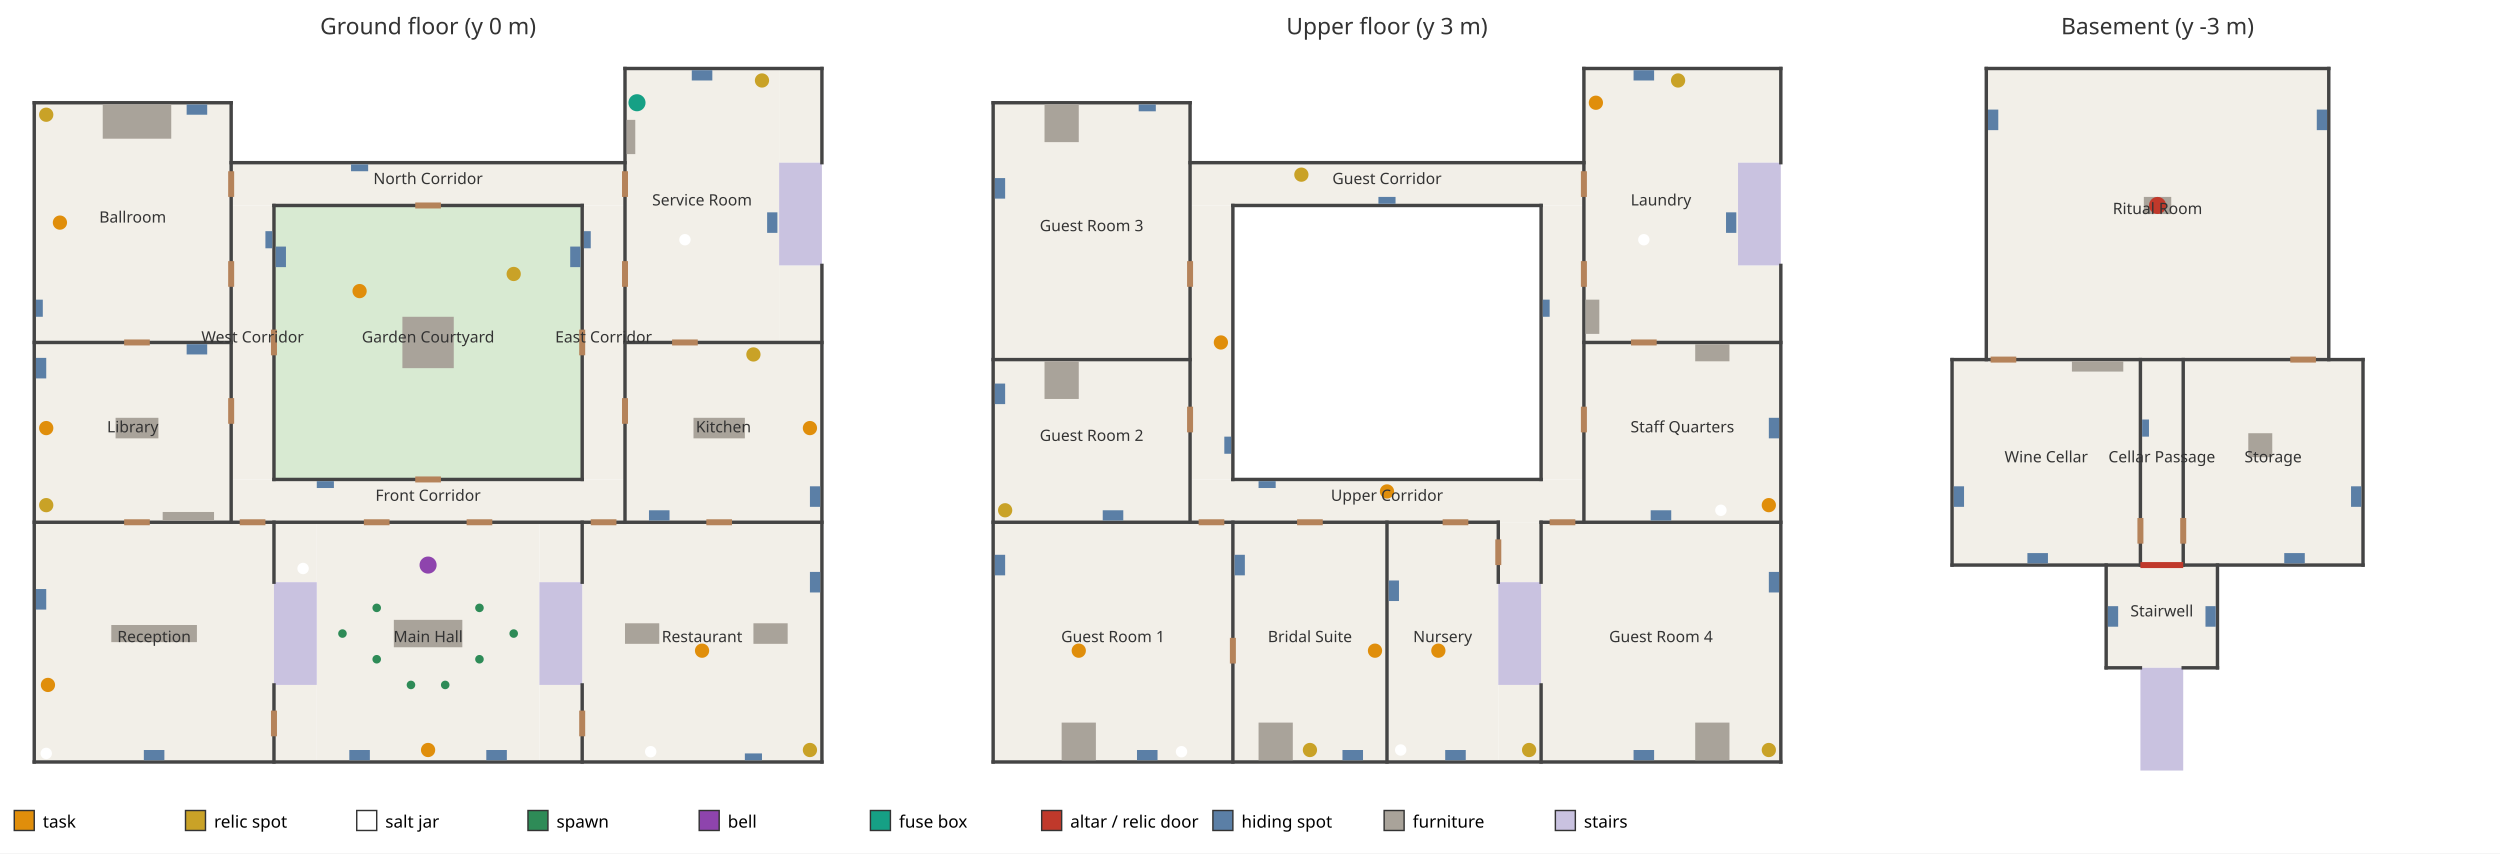
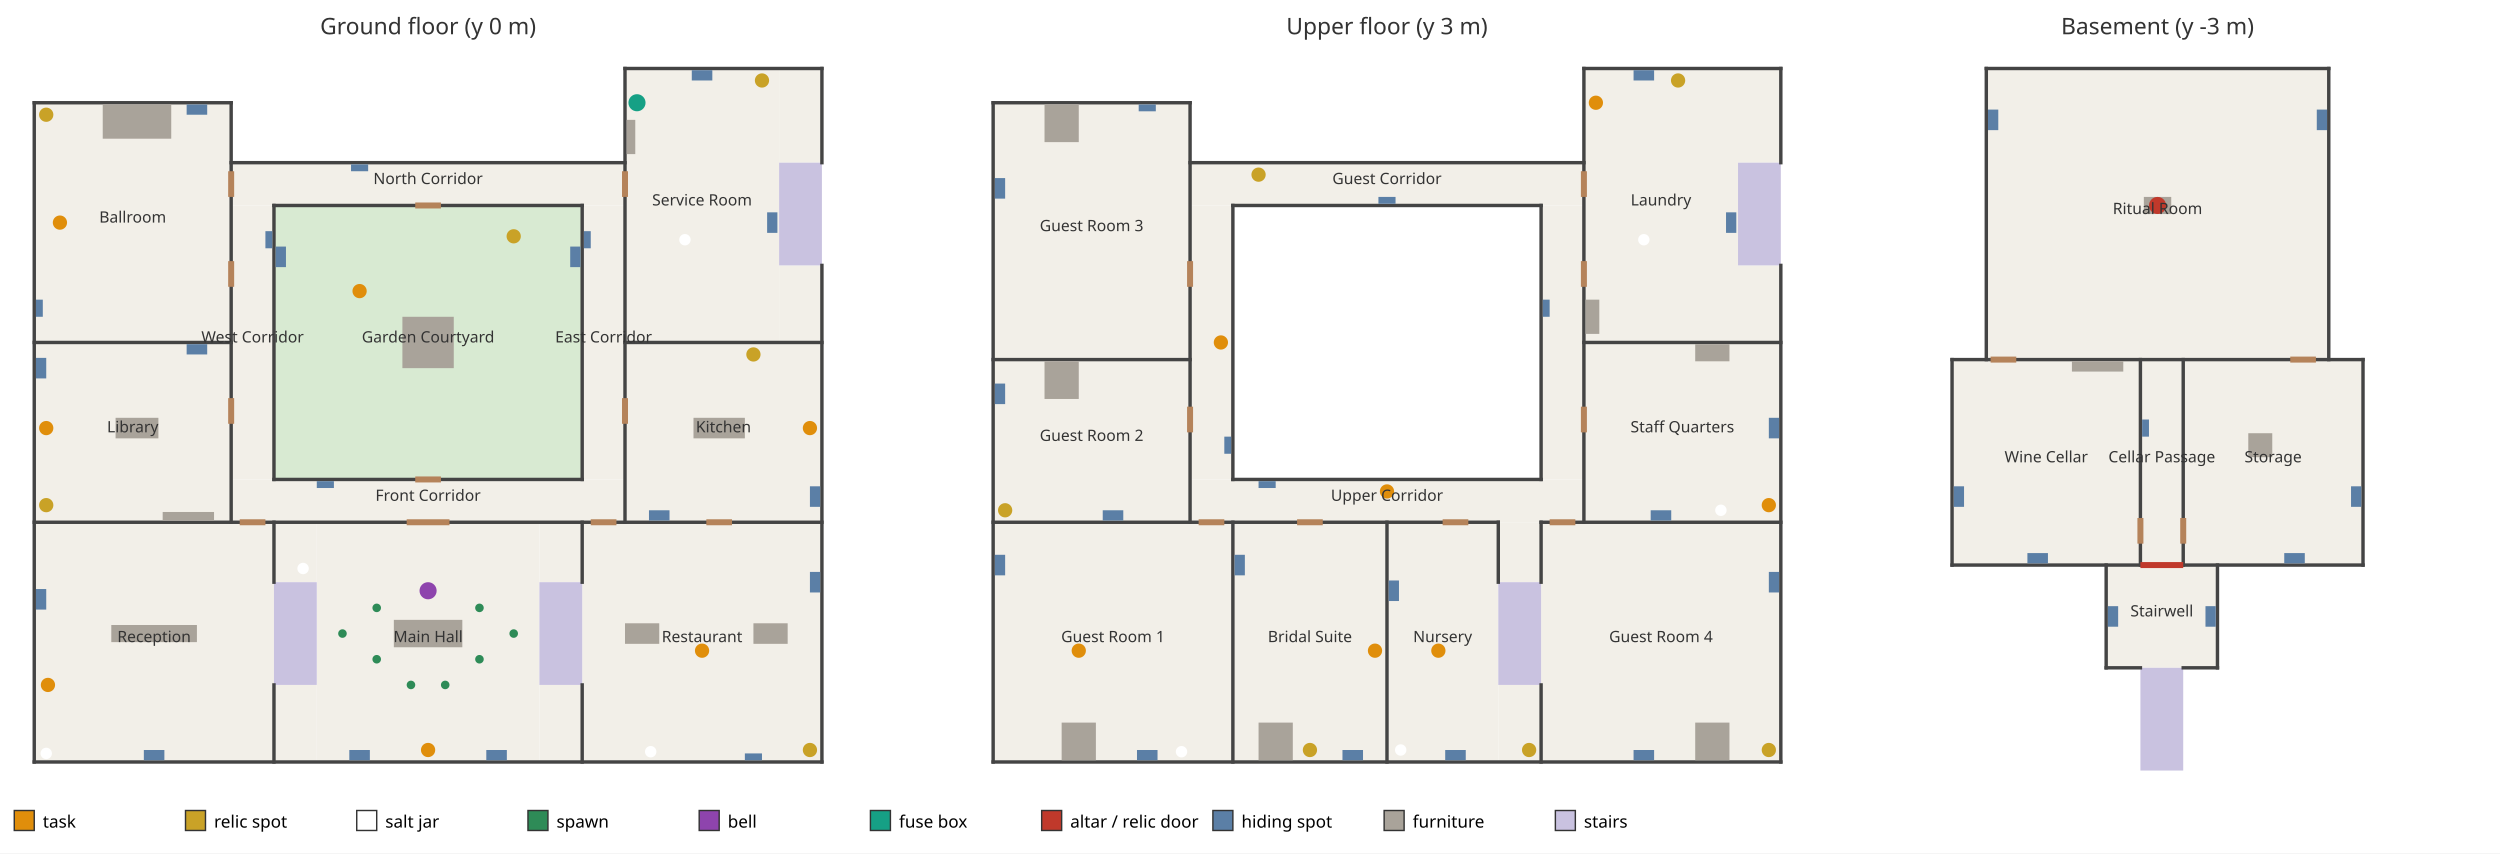
<svg xmlns="http://www.w3.org/2000/svg" width="1752" height="598" viewBox="0 0 1752 598">
  <rect width="100%" height="100%" fill="#fff" />
  <text x="300" y="24" font-size="16" text-anchor="middle" font-family="sans-serif" fill="#333">Ground floor (y 0 m)</text>
  <rect x="222" y="366" width="156" height="168" fill="#f2efe8" />
  <rect x="192" y="366" width="30" height="42" fill="#f2efe8" />
  <rect x="192" y="480" width="30" height="54" fill="#f2efe8" />
  <rect x="378" y="366" width="30" height="42" fill="#f2efe8" />
  <rect x="378" y="480" width="30" height="54" fill="#f2efe8" />
  <rect x="162" y="336" width="276" height="30" fill="#f2efe8" />
  <rect x="162" y="144" width="30" height="192" fill="#f2efe8" />
  <rect x="408" y="144" width="30" height="192" fill="#f2efe8" />
  <rect x="162" y="114" width="276" height="30" fill="#f2efe8" />
  <rect x="192" y="144" width="216" height="192" fill="#d8ead2" />
  <rect x="24" y="366" width="168" height="168" fill="#f2efe8" />
  <rect x="24" y="240" width="138" height="126" fill="#f2efe8" />
  <rect x="24" y="72" width="138" height="168" fill="#f2efe8" />
  <rect x="408" y="366" width="168" height="168" fill="#f2efe8" />
  <rect x="438" y="240" width="138" height="126" fill="#f2efe8" />
  <rect x="438" y="48" width="108" height="192" fill="#f2efe8" />
  <rect x="546" y="48" width="30" height="66" fill="#f2efe8" />
  <rect x="546" y="186" width="30" height="54" fill="#f2efe8" />
  <rect x="378" y="408" width="30" height="72" fill="#c9c2e0" />
  <rect x="546" y="114" width="30" height="72" fill="#c9c2e0" />
  <rect x="192" y="408" width="30" height="72" fill="#c9c2e0" />
-   <rect x="22.8" y="364.8" width="65.4" height="2.4" fill="#444" />
-   <rect x="103.8" y="364.8" width="65.4" height="2.4" fill="#444" />
-   <rect x="184.8" y="364.8" width="71.4" height="2.4" fill="#444" />
-   <rect x="271.8" y="364.8" width="56.4" height="2.4" fill="#444" />
-   <rect x="343.8" y="364.8" width="71.4" height="2.4" fill="#444" />
+   <rect x="22.8" y="364.8" width="146.4" height="2.4" fill="#444" />
+   <rect x="184.8" y="364.8" width="101.4" height="2.4" fill="#444" />
+   <rect x="313.8" y="364.8" width="101.4" height="2.4" fill="#444" />
  <rect x="430.8" y="364.8" width="65.4" height="2.4" fill="#444" />
  <rect x="511.8" y="364.8" width="65.4" height="2.4" fill="#444" />
  <rect x="22.8" y="532.8" width="554.4" height="2.4" fill="#444" />
  <rect x="190.8" y="334.8" width="101.4" height="2.4" fill="#444" />
  <rect x="307.8" y="334.8" width="101.4" height="2.4" fill="#444" />
  <rect x="190.8" y="142.8" width="101.4" height="2.4" fill="#444" />
  <rect x="307.8" y="142.8" width="101.4" height="2.4" fill="#444" />
  <rect x="160.8" y="112.8" width="278.4" height="2.4" fill="#444" />
-   <rect x="22.8" y="238.8" width="65.4" height="2.4" fill="#444" />
-   <rect x="103.8" y="238.8" width="59.4" height="2.4" fill="#444" />
-   <rect x="436.8" y="238.8" width="35.4" height="2.4" fill="#444" />
-   <rect x="487.8" y="238.8" width="89.4" height="2.4" fill="#444" />
+   <rect x="22.8" y="238.8" width="140.4" height="2.4" fill="#444" />
+   <rect x="436.8" y="238.8" width="140.4" height="2.4" fill="#444" />
  <rect x="22.8" y="70.8" width="140.4" height="2.4" fill="#444" />
  <rect x="436.8" y="46.8" width="140.4" height="2.4" fill="#444" />
-   <rect x="190.8" y="142.8" width="2.4" height="89.4" fill="#444" />
-   <rect x="190.8" y="247.8" width="2.4" height="89.4" fill="#444" />
+   <rect x="190.8" y="142.8" width="2.4" height="194.4" fill="#444" />
  <rect x="190.8" y="364.8" width="2.4" height="44.4" fill="#444" />
-   <rect x="190.8" y="478.8" width="2.4" height="20.4" fill="#444" />
-   <rect x="190.8" y="514.8" width="2.4" height="20.4" fill="#444" />
-   <rect x="406.8" y="142.8" width="2.4" height="89.4" fill="#444" />
-   <rect x="406.8" y="247.8" width="2.4" height="89.4" fill="#444" />
+   <rect x="190.8" y="478.8" width="2.4" height="56.4" fill="#444" />
+   <rect x="406.8" y="142.8" width="2.4" height="194.4" fill="#444" />
  <rect x="406.8" y="364.8" width="2.4" height="44.4" fill="#444" />
-   <rect x="406.8" y="478.8" width="2.4" height="20.4" fill="#444" />
-   <rect x="406.8" y="514.8" width="2.4" height="20.4" fill="#444" />
+   <rect x="406.8" y="478.8" width="2.4" height="56.4" fill="#444" />
  <rect x="160.8" y="70.8" width="2.4" height="50.4" fill="#444" />
  <rect x="160.8" y="136.8" width="2.4" height="47.4" fill="#444" />
  <rect x="160.8" y="199.8" width="2.4" height="80.4" fill="#444" />
  <rect x="160.8" y="295.8" width="2.4" height="71.4" fill="#444" />
  <rect x="436.8" y="46.8" width="2.4" height="74.4" fill="#444" />
-   <rect x="436.8" y="136.8" width="2.4" height="47.4" fill="#444" />
-   <rect x="436.8" y="199.8" width="2.4" height="80.4" fill="#444" />
+   <rect x="436.8" y="136.8" width="2.4" height="143.4" fill="#444" />
  <rect x="436.8" y="295.8" width="2.4" height="71.4" fill="#444" />
  <rect x="22.8" y="70.8" width="2.4" height="464.4" fill="#444" />
  <rect x="574.8" y="46.8" width="2.4" height="68.4" fill="#444" />
  <rect x="574.8" y="184.8" width="2.4" height="350.4" fill="#444" />
-   <rect x="255" y="363.9" width="18" height="4.2" fill="#b5835a" />
-   <rect x="327" y="363.9" width="18" height="4.2" fill="#b5835a" />
-   <rect x="189.9" y="498" width="4.2" height="18" fill="#b5835a" />
-   <rect x="405.9" y="498" width="4.2" height="18" fill="#b5835a" />
+   <rect x="285" y="363.9" width="30" height="4.2" fill="#b5835a" />
  <rect x="168" y="363.9" width="18" height="4.2" fill="#b5835a" />
  <rect x="414" y="363.9" width="18" height="4.2" fill="#b5835a" />
-   <rect x="87" y="363.9" width="18" height="4.2" fill="#b5835a" />
  <rect x="159.9" y="279" width="4.2" height="18" fill="#b5835a" />
-   <rect x="87" y="237.9" width="18" height="4.2" fill="#b5835a" />
  <rect x="159.9" y="183" width="4.2" height="18" fill="#b5835a" />
  <rect x="159.9" y="120" width="4.2" height="18" fill="#b5835a" />
  <rect x="495" y="363.9" width="18" height="4.2" fill="#b5835a" />
  <rect x="435.9" y="279" width="4.2" height="18" fill="#b5835a" />
-   <rect x="471" y="237.9" width="18" height="4.2" fill="#b5835a" />
-   <rect x="435.9" y="183" width="4.2" height="18" fill="#b5835a" />
  <rect x="435.9" y="120" width="4.2" height="18" fill="#b5835a" />
  <rect x="291" y="333.9" width="18" height="4.2" fill="#b5835a" />
  <rect x="291" y="141.9" width="18" height="4.2" fill="#b5835a" />
-   <rect x="189.9" y="231" width="4.2" height="18" fill="#b5835a" />
-   <rect x="405.9" y="231" width="4.2" height="18" fill="#b5835a" />
  <rect x="276" y="434.4" width="48" height="19.2" fill="#a9a39a" />
  <rect x="78" y="438" width="60" height="12" fill="#a9a39a" />
  <rect x="114" y="358.8" width="36" height="6" fill="#a9a39a" />
  <rect x="81" y="292.8" width="30" height="14.4" fill="#a9a39a" />
  <rect x="282" y="222" width="36" height="36" fill="#a9a39a" />
  <rect x="438" y="436.8" width="24" height="14.4" fill="#a9a39a" />
  <rect x="528" y="436.8" width="24" height="14.4" fill="#a9a39a" />
  <rect x="486" y="292.8" width="36" height="14.4" fill="#a9a39a" />
  <rect x="72" y="73.2" width="48" height="24" fill="#a9a39a" />
  <rect x="439.2" y="84" width="6" height="24" fill="#a9a39a" />
  <rect x="244.8" y="525.6" width="14.4" height="7.2" fill="#5b7fa6" />
  <rect x="340.8" y="525.6" width="14.4" height="7.2" fill="#5b7fa6" />
  <rect x="222" y="337.2" width="12" height="4.8" fill="#5b7fa6" />
  <rect x="186" y="162" width="4.8" height="12" fill="#5b7fa6" />
  <rect x="409.2" y="162" width="4.8" height="12" fill="#5b7fa6" />
  <rect x="246" y="115.2" width="12" height="4.8" fill="#5b7fa6" />
  <rect x="193.2" y="172.8" width="7.2" height="14.4" fill="#5b7fa6" />
  <rect x="399.6" y="172.8" width="7.2" height="14.4" fill="#5b7fa6" />
  <rect x="25.2" y="412.8" width="7.2" height="14.4" fill="#5b7fa6" />
  <rect x="100.8" y="525.6" width="14.4" height="7.2" fill="#5b7fa6" />
  <rect x="25.2" y="250.8" width="7.2" height="14.4" fill="#5b7fa6" />
  <rect x="130.8" y="241.2" width="14.4" height="7.2" fill="#5b7fa6" />
  <rect x="25.2" y="210" width="4.8" height="12" fill="#5b7fa6" />
  <rect x="130.8" y="73.2" width="14.4" height="7.2" fill="#5b7fa6" />
  <rect x="567.6" y="400.8" width="7.2" height="14.4" fill="#5b7fa6" />
  <rect x="522" y="528" width="12" height="4.8" fill="#5b7fa6" />
  <rect x="567.6" y="340.8" width="7.2" height="14.4" fill="#5b7fa6" />
  <rect x="454.8" y="357.6" width="14.4" height="7.2" fill="#5b7fa6" />
  <rect x="484.8" y="49.2" width="14.4" height="7.2" fill="#5b7fa6" />
  <rect x="537.6" y="148.8" width="7.2" height="14.4" fill="#5b7fa6" />
  <circle cx="300" cy="525.6" r="5" fill="#e08e0b" />
  <circle cx="33.6" cy="480" r="5" fill="#e08e0b" />
  <circle cx="32.4" cy="300" r="5" fill="#e08e0b" />
  <circle cx="42" cy="156" r="5" fill="#e08e0b" />
  <circle cx="252" cy="204" r="5" fill="#e08e0b" />
  <circle cx="492" cy="456" r="5" fill="#e08e0b" />
  <circle cx="567.6" cy="300" r="5" fill="#e08e0b" />
  <circle cx="32.4" cy="354" r="5" fill="#c9a227" />
  <circle cx="32.4" cy="80.4" r="5" fill="#c9a227" />
-   <circle cx="360" cy="192" r="5" fill="#c9a227" />
+   <circle cx="360" cy="165.6" r="5" fill="#c9a227" />
  <circle cx="567.6" cy="525.6" r="5" fill="#c9a227" />
  <circle cx="528" cy="248.4" r="5" fill="#c9a227" />
  <circle cx="534" cy="56.4" r="5" fill="#c9a227" />
  <circle cx="32.4" cy="528" r="4" fill="#ffffff" />
  <circle cx="212.4" cy="398.4" r="4" fill="#ffffff" />
  <circle cx="456" cy="526.8" r="4" fill="#ffffff" />
  <circle cx="480" cy="168" r="4" fill="#ffffff" />
  <circle cx="264" cy="426" r="3" fill="#2e8b57" />
  <circle cx="336" cy="426" r="3" fill="#2e8b57" />
  <circle cx="264" cy="462" r="3" fill="#2e8b57" />
  <circle cx="336" cy="462" r="3" fill="#2e8b57" />
  <circle cx="240" cy="444" r="3" fill="#2e8b57" />
  <circle cx="360" cy="444" r="3" fill="#2e8b57" />
  <circle cx="288" cy="480" r="3" fill="#2e8b57" />
  <circle cx="312" cy="480" r="3" fill="#2e8b57" />
-   <circle cx="300" cy="396" r="6" fill="#8e44ad" />
+   <circle cx="300" cy="414" r="6" fill="#8e44ad" />
  <circle cx="446.4" cy="72" r="6" fill="#16a085" />
  <text x="300" y="450" font-size="11" text-anchor="middle" font-family="sans-serif" fill="#333">Main Hall</text>
  <text x="300" y="351" font-size="11" text-anchor="middle" font-family="sans-serif" fill="#333">Front Corridor</text>
  <text x="177" y="240" font-size="11" text-anchor="middle" font-family="sans-serif" fill="#333">West Corridor</text>
  <text x="423" y="240" font-size="11" text-anchor="middle" font-family="sans-serif" fill="#333">East Corridor</text>
  <text x="300" y="129" font-size="11" text-anchor="middle" font-family="sans-serif" fill="#333">North Corridor</text>
  <text x="300" y="240" font-size="11" text-anchor="middle" font-family="sans-serif" fill="#333">Garden Courtyard</text>
  <text x="108" y="450" font-size="11" text-anchor="middle" font-family="sans-serif" fill="#333">Reception</text>
  <text x="93" y="303" font-size="11" text-anchor="middle" font-family="sans-serif" fill="#333">Library</text>
  <text x="93" y="156" font-size="11" text-anchor="middle" font-family="sans-serif" fill="#333">Ballroom</text>
  <text x="492" y="450" font-size="11" text-anchor="middle" font-family="sans-serif" fill="#333">Restaurant</text>
  <text x="507" y="303" font-size="11" text-anchor="middle" font-family="sans-serif" fill="#333">Kitchen</text>
  <text x="492" y="144" font-size="11" text-anchor="middle" font-family="sans-serif" fill="#333">Service Room</text>
  <text x="972" y="24" font-size="16" text-anchor="middle" font-family="sans-serif" fill="#333">Upper floor (y 3 m)</text>
  <rect x="834" y="336" width="276" height="30" fill="#f2efe8" />
  <rect x="1080" y="144" width="30" height="192" fill="#f2efe8" />
  <rect x="1050" y="366" width="30" height="42" fill="#f2efe8" />
  <rect x="834" y="144" width="30" height="192" fill="#f2efe8" />
  <rect x="834" y="114" width="276" height="30" fill="#f2efe8" />
  <rect x="864" y="366" width="108" height="168" fill="#f2efe8" />
  <rect x="972" y="366" width="78" height="168" fill="#f2efe8" />
  <rect x="1050" y="480" width="30" height="54" fill="#f2efe8" />
  <rect x="696" y="366" width="168" height="168" fill="#f2efe8" />
  <rect x="696" y="252" width="138" height="114" fill="#f2efe8" />
  <rect x="696" y="72" width="138" height="180" fill="#f2efe8" />
  <rect x="1080" y="366" width="168" height="168" fill="#f2efe8" />
  <rect x="1110" y="240" width="138" height="126" fill="#f2efe8" />
  <rect x="1110" y="48" width="108" height="192" fill="#f2efe8" />
  <rect x="1218" y="48" width="30" height="66" fill="#f2efe8" />
  <rect x="1218" y="186" width="30" height="54" fill="#f2efe8" />
  <rect x="1050" y="408" width="30" height="72" fill="#c9c2e0" />
  <rect x="1218" y="114" width="30" height="72" fill="#c9c2e0" />
  <rect x="862.8" y="334.8" width="218.4" height="2.4" fill="#444" />
  <rect x="694.8" y="364.8" width="146.4" height="2.4" fill="#444" />
  <rect x="856.8" y="364.8" width="53.4" height="2.4" fill="#444" />
  <rect x="925.8" y="364.8" width="86.4" height="2.4" fill="#444" />
  <rect x="1027.8" y="364.8" width="23.4" height="2.4" fill="#444" />
  <rect x="1078.8" y="364.8" width="8.4" height="2.4" fill="#444" />
  <rect x="1102.8" y="364.8" width="146.4" height="2.4" fill="#444" />
  <rect x="862.8" y="142.8" width="218.4" height="2.4" fill="#444" />
  <rect x="832.8" y="112.8" width="278.4" height="2.4" fill="#444" />
  <rect x="694.8" y="532.8" width="554.4" height="2.4" fill="#444" />
  <rect x="694.8" y="250.8" width="140.4" height="2.4" fill="#444" />
  <rect x="694.8" y="70.8" width="140.4" height="2.4" fill="#444" />
-   <rect x="1108.8" y="238.8" width="35.4" height="2.4" fill="#444" />
-   <rect x="1159.8" y="238.8" width="89.4" height="2.4" fill="#444" />
+   <rect x="1108.8" y="238.8" width="140.4" height="2.4" fill="#444" />
  <rect x="1108.8" y="46.8" width="140.4" height="2.4" fill="#444" />
  <rect x="832.8" y="70.8" width="2.4" height="113.4" fill="#444" />
  <rect x="832.8" y="199.8" width="2.4" height="86.4" fill="#444" />
  <rect x="832.8" y="301.8" width="2.4" height="65.4" fill="#444" />
  <rect x="1108.8" y="46.8" width="2.4" height="74.4" fill="#444" />
  <rect x="1108.8" y="136.8" width="2.4" height="47.4" fill="#444" />
  <rect x="1108.8" y="199.8" width="2.4" height="86.4" fill="#444" />
  <rect x="1108.8" y="301.8" width="2.4" height="65.4" fill="#444" />
  <rect x="1078.8" y="142.8" width="2.4" height="194.4" fill="#444" />
  <rect x="1078.8" y="364.8" width="2.4" height="44.4" fill="#444" />
  <rect x="1078.8" y="478.8" width="2.4" height="56.4" fill="#444" />
-   <rect x="1048.8" y="364.8" width="2.4" height="14.4" fill="#444" />
-   <rect x="1048.8" y="394.8" width="2.4" height="14.4" fill="#444" />
+   <rect x="1048.8" y="364.8" width="2.4" height="44.4" fill="#444" />
  <rect x="862.8" y="142.8" width="2.4" height="194.4" fill="#444" />
-   <rect x="862.8" y="364.8" width="2.4" height="83.4" fill="#444" />
-   <rect x="862.8" y="463.8" width="2.4" height="71.4" fill="#444" />
+   <rect x="862.8" y="364.8" width="2.4" height="170.4" fill="#444" />
  <rect x="970.8" y="364.8" width="2.4" height="170.4" fill="#444" />
  <rect x="694.8" y="70.8" width="2.4" height="464.4" fill="#444" />
  <rect x="1246.8" y="46.8" width="2.4" height="68.4" fill="#444" />
  <rect x="1246.8" y="184.8" width="2.4" height="350.4" fill="#444" />
  <rect x="909" y="363.9" width="18" height="4.2" fill="#b5835a" />
  <rect x="1011" y="363.9" width="18" height="4.2" fill="#b5835a" />
-   <rect x="1047.9" y="378" width="4.2" height="18" fill="#b5835a" />
-   <rect x="861.9" y="447" width="4.2" height="18" fill="#b5835a" />
  <rect x="840" y="363.9" width="18" height="4.2" fill="#b5835a" />
  <rect x="831.9" y="285" width="4.2" height="18" fill="#b5835a" />
  <rect x="831.9" y="183" width="4.2" height="18" fill="#b5835a" />
  <rect x="1086" y="363.9" width="18" height="4.2" fill="#b5835a" />
  <rect x="1107.9" y="285" width="4.2" height="18" fill="#b5835a" />
  <rect x="1107.9" y="183" width="4.2" height="18" fill="#b5835a" />
  <rect x="1107.9" y="120" width="4.2" height="18" fill="#b5835a" />
-   <rect x="1143" y="237.9" width="18" height="4.2" fill="#b5835a" />
  <rect x="882" y="506.4" width="24" height="26.4" fill="#a9a39a" />
  <rect x="744" y="506.4" width="24" height="26.4" fill="#a9a39a" />
  <rect x="732" y="253.2" width="24" height="26.4" fill="#a9a39a" />
  <rect x="732" y="73.2" width="24" height="26.4" fill="#a9a39a" />
  <rect x="1188" y="506.4" width="24" height="26.4" fill="#a9a39a" />
  <rect x="1188" y="241.2" width="24" height="12" fill="#a9a39a" />
  <rect x="1111.2" y="210" width="9.6" height="24" fill="#a9a39a" />
  <rect x="882" y="337.2" width="12" height="4.8" fill="#5b7fa6" />
  <rect x="1081.2" y="210" width="4.8" height="12" fill="#5b7fa6" />
  <rect x="858" y="306" width="4.8" height="12" fill="#5b7fa6" />
  <rect x="966" y="138" width="12" height="4.8" fill="#5b7fa6" />
  <rect x="865.2" y="388.8" width="7.2" height="14.4" fill="#5b7fa6" />
  <rect x="940.8" y="525.6" width="14.4" height="7.2" fill="#5b7fa6" />
  <rect x="973.2" y="406.8" width="7.2" height="14.4" fill="#5b7fa6" />
  <rect x="1012.8" y="525.6" width="14.4" height="7.2" fill="#5b7fa6" />
  <rect x="697.2" y="388.8" width="7.2" height="14.4" fill="#5b7fa6" />
  <rect x="796.8" y="525.6" width="14.4" height="7.2" fill="#5b7fa6" />
  <rect x="697.2" y="268.8" width="7.2" height="14.4" fill="#5b7fa6" />
  <rect x="772.8" y="357.6" width="14.4" height="7.2" fill="#5b7fa6" />
  <rect x="697.2" y="124.8" width="7.2" height="14.4" fill="#5b7fa6" />
  <rect x="798" y="73.2" width="12" height="4.8" fill="#5b7fa6" />
  <rect x="1239.6" y="400.8" width="7.2" height="14.4" fill="#5b7fa6" />
  <rect x="1144.8" y="525.6" width="14.4" height="7.2" fill="#5b7fa6" />
  <rect x="1156.8" y="357.6" width="14.4" height="7.2" fill="#5b7fa6" />
  <rect x="1239.6" y="292.8" width="7.2" height="14.4" fill="#5b7fa6" />
  <rect x="1209.6" y="148.8" width="7.2" height="14.4" fill="#5b7fa6" />
  <rect x="1144.8" y="49.2" width="14.4" height="7.2" fill="#5b7fa6" />
  <circle cx="972" cy="344.4" r="5" fill="#e08e0b" />
  <circle cx="855.6" cy="240" r="5" fill="#e08e0b" />
  <circle cx="963.6" cy="456" r="5" fill="#e08e0b" />
  <circle cx="1008" cy="456" r="5" fill="#e08e0b" />
  <circle cx="756" cy="456" r="5" fill="#e08e0b" />
  <circle cx="1239.6" cy="354" r="5" fill="#e08e0b" />
  <circle cx="1118.4" cy="72" r="5" fill="#e08e0b" />
  <circle cx="918" cy="525.6" r="5" fill="#c9a227" />
  <circle cx="1071.6" cy="525.6" r="5" fill="#c9a227" />
  <circle cx="704.4" cy="357.6" r="5" fill="#c9a227" />
  <circle cx="1239.6" cy="525.6" r="5" fill="#c9a227" />
  <circle cx="1176" cy="56.4" r="5" fill="#c9a227" />
-   <circle cx="912" cy="122.4" r="5" fill="#c9a227" />
+   <circle cx="882" cy="122.4" r="5" fill="#c9a227" />
  <circle cx="981.6" cy="525.6" r="4" fill="#ffffff" />
  <circle cx="828" cy="526.8" r="4" fill="#ffffff" />
  <circle cx="1206" cy="357.6" r="4" fill="#ffffff" />
  <circle cx="1152" cy="168" r="4" fill="#ffffff" />
  <text x="972" y="351" font-size="11" text-anchor="middle" font-family="sans-serif" fill="#333">Upper Corridor</text>
  <text x="972" y="129" font-size="11" text-anchor="middle" font-family="sans-serif" fill="#333">Guest Corridor</text>
  <text x="918" y="450" font-size="11" text-anchor="middle" font-family="sans-serif" fill="#333">Bridal Suite</text>
  <text x="1011" y="450" font-size="11" text-anchor="middle" font-family="sans-serif" fill="#333">Nursery</text>
  <text x="780" y="450" font-size="11" text-anchor="middle" font-family="sans-serif" fill="#333">Guest Room 1</text>
  <text x="765" y="309" font-size="11" text-anchor="middle" font-family="sans-serif" fill="#333">Guest Room 2</text>
  <text x="765" y="162" font-size="11" text-anchor="middle" font-family="sans-serif" fill="#333">Guest Room 3</text>
  <text x="1164" y="450" font-size="11" text-anchor="middle" font-family="sans-serif" fill="#333">Guest Room 4</text>
  <text x="1179" y="303" font-size="11" text-anchor="middle" font-family="sans-serif" fill="#333">Staff Quarters</text>
  <text x="1164" y="144" font-size="11" text-anchor="middle" font-family="sans-serif" fill="#333">Laundry</text>
  <text x="1512" y="24" font-size="16" text-anchor="middle" font-family="sans-serif" fill="#333">Basement (y -3 m)</text>
  <rect x="1476" y="396" width="78" height="72" fill="#f2efe8" />
  <rect x="1500" y="252" width="30" height="144" fill="#f2efe8" />
  <rect x="1368" y="252" width="132" height="144" fill="#f2efe8" />
  <rect x="1530" y="252" width="126" height="144" fill="#f2efe8" />
  <rect x="1392" y="48" width="240" height="204" fill="#f2efe8" />
  <rect x="1500" y="468" width="30" height="72" fill="#c9c2e0" />
  <rect x="1366.8" y="394.8" width="134.4" height="2.4" fill="#444" />
  <rect x="1528.8" y="394.8" width="128.4" height="2.4" fill="#444" />
  <rect x="1474.8" y="466.8" width="26.4" height="2.4" fill="#444" />
  <rect x="1528.8" y="466.8" width="26.4" height="2.4" fill="#444" />
  <rect x="1366.8" y="250.8" width="29.4" height="2.4" fill="#444" />
  <rect x="1411.8" y="250.8" width="194.4" height="2.4" fill="#444" />
  <rect x="1621.8" y="250.8" width="35.4" height="2.4" fill="#444" />
  <rect x="1390.8" y="46.8" width="242.4" height="2.4" fill="#444" />
  <rect x="1474.8" y="394.8" width="2.4" height="74.4" fill="#444" />
  <rect x="1552.8" y="394.8" width="2.4" height="74.4" fill="#444" />
  <rect x="1498.8" y="250.8" width="2.4" height="113.4" fill="#444" />
  <rect x="1498.8" y="379.8" width="2.4" height="17.4" fill="#444" />
  <rect x="1528.8" y="250.8" width="2.4" height="113.4" fill="#444" />
  <rect x="1528.8" y="379.8" width="2.4" height="17.4" fill="#444" />
  <rect x="1366.8" y="250.8" width="2.4" height="146.4" fill="#444" />
  <rect x="1654.8" y="250.8" width="2.4" height="146.4" fill="#444" />
  <rect x="1390.8" y="46.8" width="2.4" height="206.4" fill="#444" />
  <rect x="1630.8" y="46.8" width="2.4" height="206.4" fill="#444" />
  <rect x="1500" y="393.9" width="30" height="4.2" fill="#c0392b" />
  <rect x="1497.9" y="363" width="4.2" height="18" fill="#b5835a" />
  <rect x="1527.9" y="363" width="4.2" height="18" fill="#b5835a" />
  <rect x="1395" y="249.9" width="18" height="4.2" fill="#b5835a" />
  <rect x="1605" y="249.9" width="18" height="4.2" fill="#b5835a" />
  <rect x="1452" y="253.2" width="36" height="7.2" fill="#a9a39a" />
  <rect x="1575.6" y="303.6" width="16.8" height="16.8" fill="#a9a39a" />
  <rect x="1502.4" y="138" width="19.2" height="12" fill="#a9a39a" />
  <rect x="1477.2" y="424.8" width="7.2" height="14.4" fill="#5b7fa6" />
  <rect x="1545.6" y="424.8" width="7.2" height="14.4" fill="#5b7fa6" />
  <rect x="1501.2" y="294" width="4.8" height="12" fill="#5b7fa6" />
  <rect x="1369.2" y="340.8" width="7.2" height="14.4" fill="#5b7fa6" />
  <rect x="1420.8" y="387.6" width="14.4" height="7.2" fill="#5b7fa6" />
  <rect x="1647.6" y="340.8" width="7.2" height="14.4" fill="#5b7fa6" />
  <rect x="1600.8" y="387.6" width="14.4" height="7.2" fill="#5b7fa6" />
  <rect x="1393.2" y="76.8" width="7.2" height="14.4" fill="#5b7fa6" />
  <rect x="1623.6" y="76.8" width="7.2" height="14.4" fill="#5b7fa6" />
  <circle cx="1512" cy="144" r="6" fill="#c0392b" />
  <text x="1515" y="432" font-size="11" text-anchor="middle" font-family="sans-serif" fill="#333">Stairwell</text>
  <text x="1515" y="324" font-size="11" text-anchor="middle" font-family="sans-serif" fill="#333">Cellar Passage</text>
  <text x="1434" y="324" font-size="11" text-anchor="middle" font-family="sans-serif" fill="#333">Wine Cellar</text>
  <text x="1593" y="324" font-size="11" text-anchor="middle" font-family="sans-serif" fill="#333">Storage</text>
  <text x="1512" y="150" font-size="11" text-anchor="middle" font-family="sans-serif" fill="#333">Ritual Room</text>
  <rect x="10" y="568" width="14" height="14" fill="#e08e0b" stroke="#333" />
  <text x="30" y="580" font-size="12" font-family="sans-serif">task</text>
  <rect x="130" y="568" width="14" height="14" fill="#c9a227" stroke="#333" />
  <text x="150" y="580" font-size="12" font-family="sans-serif">relic spot</text>
  <rect x="250" y="568" width="14" height="14" fill="#ffffff" stroke="#333" />
  <text x="270" y="580" font-size="12" font-family="sans-serif">salt jar</text>
  <rect x="370" y="568" width="14" height="14" fill="#2e8b57" stroke="#333" />
  <text x="390" y="580" font-size="12" font-family="sans-serif">spawn</text>
  <rect x="490" y="568" width="14" height="14" fill="#8e44ad" stroke="#333" />
  <text x="510" y="580" font-size="12" font-family="sans-serif">bell</text>
  <rect x="610" y="568" width="14" height="14" fill="#16a085" stroke="#333" />
  <text x="630" y="580" font-size="12" font-family="sans-serif">fuse box</text>
  <rect x="730" y="568" width="14" height="14" fill="#c0392b" stroke="#333" />
  <text x="750" y="580" font-size="12" font-family="sans-serif">altar / relic door</text>
  <rect x="850" y="568" width="14" height="14" fill="#5b7fa6" stroke="#333" />
  <text x="870" y="580" font-size="12" font-family="sans-serif">hiding spot</text>
  <rect x="970" y="568" width="14" height="14" fill="#a9a39a" stroke="#333" />
  <text x="990" y="580" font-size="12" font-family="sans-serif">furniture</text>
  <rect x="1090" y="568" width="14" height="14" fill="#c9c2e0" stroke="#333" />
  <text x="1110" y="580" font-size="12" font-family="sans-serif">stairs</text>
</svg>
